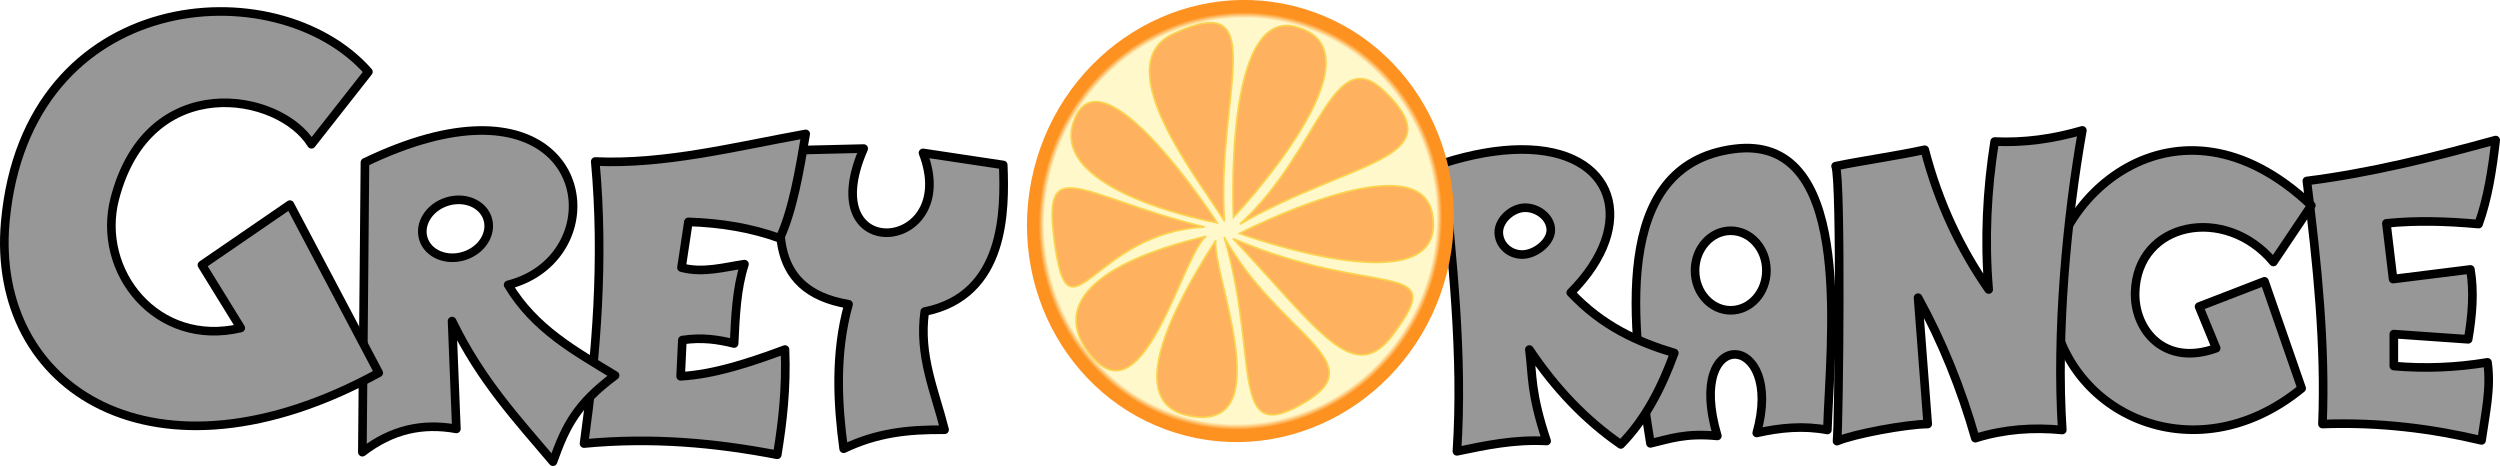
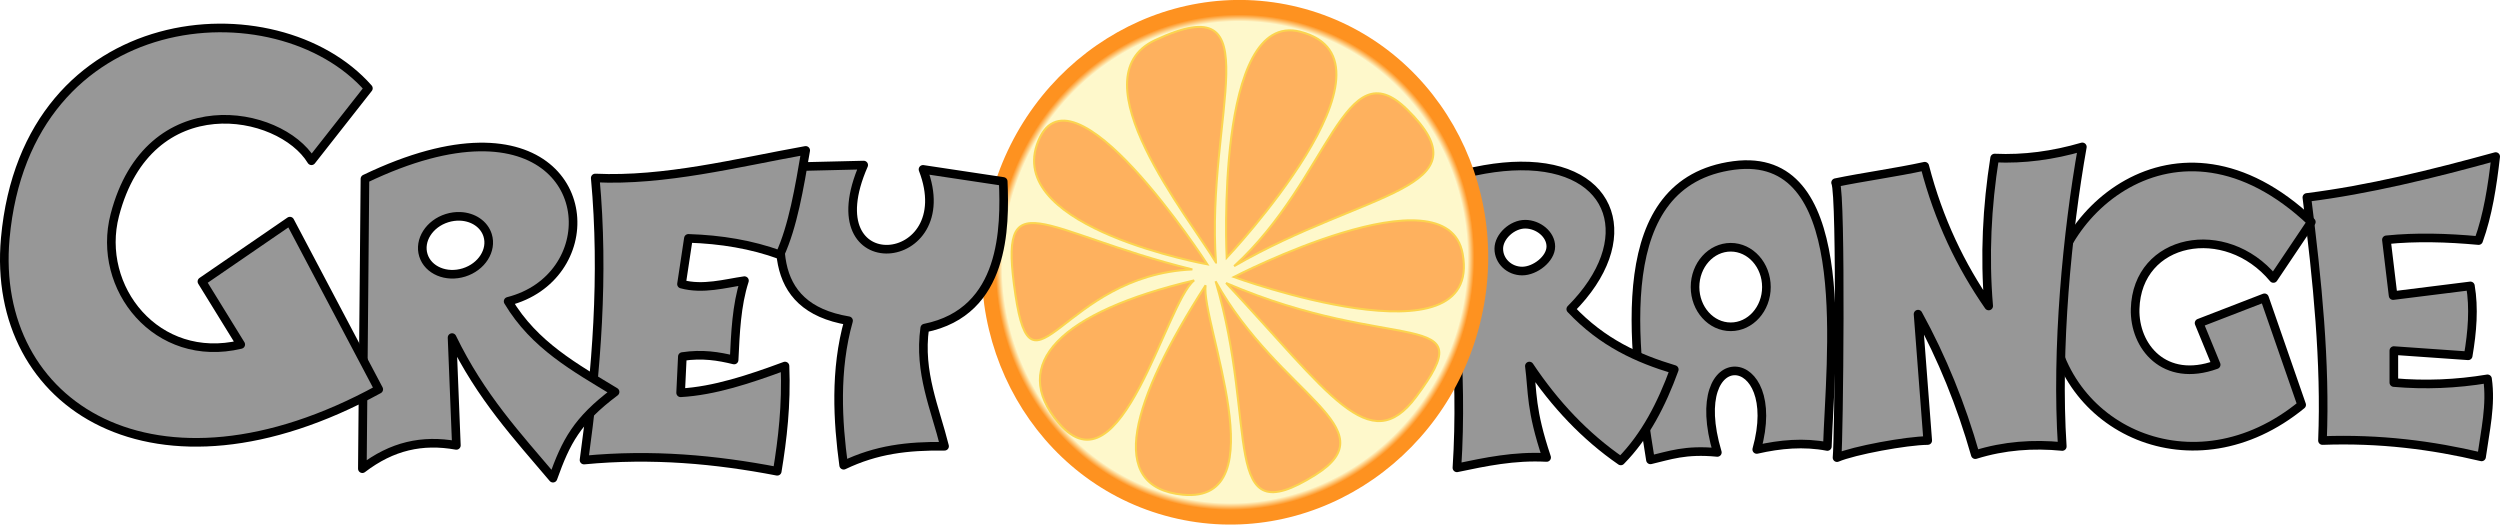
- <svg xmlns="http://www.w3.org/2000/svg" xmlns:xlink="http://www.w3.org/1999/xlink" width="408.996mm" height="76.235mm" viewBox="0 0 1449.197 270.126" id="svg2" version="1.1">
+ <svg xmlns="http://www.w3.org/2000/svg" xmlns:xlink="http://www.w3.org/1999/xlink" width="408.996mm" height="85.811mm" viewBox="0 0 1449.197 304.055" id="svg2" version="1.1">
  <defs id="defs4">
    <linearGradient id="linearGradient4233">
      <stop style="stop-color:#fef8cb;stop-opacity:1" offset="0" id="stop4235" />
      <stop id="stop4243" offset="0.9" style="stop-color:#fef8cb;stop-opacity:1" />
      <stop id="stop4241" offset="0.926" style="stop-color:#fe9220;stop-opacity:1" />
      <stop style="stop-color:#fe9220;stop-opacity:1" offset="1" id="stop4237" />
    </linearGradient>
    <radialGradient xlink:href="#linearGradient4233" id="radialGradient4239" cx="927.794" cy="256.429" fx="927.794" fy="256.429" r="126" gradientTransform="matrix(1,0,0,1.039683,0,-10.17572)" gradientUnits="userSpaceOnUse" />
  </defs>
-   <g id="layer2" transform="translate(-118.4522,-346.3741)">
+   <g id="layer2" transform="translate(-118.4522,-336.8136)">
    <path style="fill:#979797;fill-opacity:1;fill-rule:evenodd;stroke:#000000;stroke-width:5;stroke-linecap:butt;stroke-linejoin:round;stroke-miterlimit:4;stroke-dasharray:none;stroke-opacity:1" d="m 1455.692,451.269 c 6.115,48.3 10.894,96.027 9.05,140.915 33.246,-1.225 63.562,2.676 92.22,9.481 2.098,-15.083 5.652,-30.165 3.447,-45.248 -18.099,3.014 -36.198,3.737 -54.297,2.155 l 0,-18.53 43.093,3.017 c 2.392,-13.993 3.477,-27.659 1.293,-40.508 l -44.817,5.602 -3.878,-32.32 c 17.178,-1.759 35.111,-1.25 53.436,0.431 5.373,-14.852 7.952,-31.567 9.912,-48.695 -36.943,10.189 -73.653,19.21 -109.457,23.701 z" id="path4259" />
    <path style="fill:#979797;fill-opacity:1;fill-rule:evenodd;stroke:#000000;stroke-width:5;stroke-linecap:butt;stroke-linejoin:round;stroke-miterlimit:4;stroke-dasharray:none;stroke-opacity:1" d="m 1393.207,524.096 37.922,-14.652 21.547,62.054 c -62.631,51.333 -141.06,14.078 -145.655,-53.436 -3.668,-53.893 72.136,-127.5 151.257,-52.574 l -21.978,32.751 c -27.74,-33.328 -79.026,-23.604 -80.153,17.668 -0.592,21.691 16.905,43.218 46.972,32.32 z" id="path4257" />
    <path style="fill:#979797;fill-opacity:1;fill-rule:evenodd;stroke:#000000;stroke-width:5;stroke-linecap:square;stroke-linejoin:round;stroke-miterlimit:4;stroke-dasharray:none;stroke-opacity:1" d="m 1183.342,602.095 c 1.08,-9.874 2.588,-152.352 -0.84,-159.394 15.557,-3.255 34.786,-5.844 51.69,-9.532 8.095,31.264 20.927,57.79 37.06,81.015 -2.468,-29.188 -0.976,-57.716 3.447,-85.756 16.95,0.791 33.9,-1.51 50.85,-6.464 -8.77,49.343 -15.325,116.723 -11.635,173.666 -16.806,-1.634 -33.613,-0.515 -50.419,4.74 -8.215,-28.856 -19.221,-56.037 -33.182,-81.446 l 5.602,73.259 c -12.236,0.075 -42.91,5.739 -52.574,9.911 z" id="path4255" />
    <path style="fill:#979797;fill-opacity:1;fill-rule:evenodd;stroke:#000000;stroke-width:5;stroke-linecap:butt;stroke-linejoin:round;stroke-miterlimit:4;stroke-dasharray:none;stroke-opacity:1" d="m 1129.807,432.23 c -2.041,0.048 -4.16,0.215 -6.363,0.508 -71.665,9.527 -59.167,102.891 -48.266,170.65 10.982,-2.548 20.166,-6.126 38.785,-4.311 -19.285,-64.697 39.376,-60.73 22.838,-1.723 13.646,-3.118 27.293,-4.337 40.939,-1.725 1.702,-51.445 15.324,-164.883 -47.934,-163.4 z m -8.088,47.91 a 20.685,23.055 0 0 1 20.686,23.055 20.685,23.055 0 0 1 -20.686,23.055 20.685,23.055 0 0 1 -20.686,-23.055 20.685,23.055 0 0 1 20.686,-23.055 z" id="path4250" />
    <path style="fill:#979797;fill-opacity:1;fill-rule:evenodd;stroke:#000000;stroke-width:5;stroke-linecap:butt;stroke-linejoin:round;stroke-miterlimit:4;stroke-dasharray:none;stroke-opacity:1" d="M 999.803,433.029 C 987.049,433.131 972.07,435.589 955,441 c 5.131,55.359 11.682,110.54 8,167 16.601,-3.465 33.16,-7.013 52,-6 -9.388,-28.046 -8.016,-37.646 -10,-53 14.854,22.271 32.401,40.772 53,55 14.217,-14.431 23.654,-32.844 31,-53 -21.068,-6.326 -41.577,-15.446 -60,-35 39.52,-39.593 26.068,-83.41 -29.197,-82.971 z m 2.763,33.753 c 7.497,10e-5 14.867,5.788 14.867,12.928 -10e-5,7.14 -9.094,14.22 -16.591,14.221 -7.497,-9e-5 -13.574,-5.788 -13.574,-12.928 1.5e-4,-7.14 7.801,-14.22 15.298,-14.221 z" id="path4245" />
-     <ellipse style="opacity:1;fill:url(#radialGradient4239);fill-opacity:1;fill-rule:evenodd;stroke:none;stroke-width:5.167;stroke-linecap:round;stroke-linejoin:round;stroke-miterlimit:4;stroke-dasharray:none;stroke-dashoffset:0;stroke-opacity:1" id="path4231" cx="927.794" cy="256.429" rx="123.417" ry="128.417" transform="matrix(0.9699381,0.2433517,-0.2433517,0.9699381,0,0)" />
+     <g id="g4167" transform="matrix(1.186546,0,0,1.186546,-159.4192,-74.17527)">
+       <ellipse transform="matrix(0.9699381,0.2433517,-0.2433517,0.9699381,0,0)" ry="128.417" rx="123.417" cy="256.429" cx="927.794" id="path4231" style="opacity:1;fill:url(#radialGradient4239);fill-opacity:1;fill-rule:evenodd;stroke:none;stroke-width:5.167;stroke-linecap:round;stroke-linejoin:round;stroke-miterlimit:4;stroke-dasharray:none;stroke-dashoffset:0;stroke-opacity:1" />
+       <path id="path4280" d="m 833.464,472.312 c 0,0 -5.885,-121.175 35.929,-110.448 55.031,14.118 -35.929,110.448 -35.929,110.448 z" style="fill:#feb15e;fill-opacity:1;fill-rule:evenodd;stroke:#fbd44f;stroke-width:1px;stroke-linecap:butt;stroke-linejoin:miter;stroke-opacity:1" />
+       <path style="fill:#feb15e;fill-opacity:1;fill-rule:evenodd;stroke:#fbd44f;stroke-width:1px;stroke-linecap:butt;stroke-linejoin:miter;stroke-opacity:1" d="m 837.107,476.393 c 46.988,-43.093 53.703,-106.82 84.496,-76.561 39.926,39.234 -20.216,39.43 -84.496,76.561 z" id="path4284" />
+       <path id="path4286" d="m 836.953,481.697 c 0,0 104.048,-53.827 111.8,-11.361 10.203,55.889 -111.8,11.361 -111.8,11.361 z" style="fill:#feb15e;fill-opacity:1;fill-rule:evenodd;stroke:#fbd44f;stroke-width:1px;stroke-linecap:butt;stroke-linejoin:miter;stroke-opacity:1" />
+       <path id="path4288" d="m 833.171,484.64 c 82.774,35.568 126.322,10.775 92.816,55.654 -22.699,30.404 -42.096,-1.449 -92.816,-55.654 z" style="fill:#feb15e;fill-opacity:1;fill-rule:evenodd;stroke:#fbd44f;stroke-width:1px;stroke-linecap:butt;stroke-linejoin:miter;stroke-opacity:1" />
+       <path id="path4290" d="m 828.049,483.795 c 31.036,55.692 85.265,71.664 48.695,94.61 C 829.328,608.156 849.279,554.928 828.049,483.795 Z" style="fill:#feb15e;fill-opacity:1;fill-rule:evenodd;stroke:#fbd44f;stroke-width:1px;stroke-linecap:butt;stroke-linejoin:miter;stroke-opacity:1" />
+       <path style="fill:#feb15e;fill-opacity:1;fill-rule:evenodd;stroke:#fbd44f;stroke-width:1px;stroke-linecap:butt;stroke-linejoin:miter;stroke-opacity:1" d="M 828.237,474.635 C 815.131,452.617 759.394,384.353 798.472,366.008 c 58.129,-27.289 24.721,35.902 29.766,108.627 z" id="path4292" />
+       <path style="fill:#feb15e;fill-opacity:1;fill-rule:evenodd;stroke:#fbd44f;stroke-width:1px;stroke-linecap:butt;stroke-linejoin:miter;stroke-opacity:1" d="m 824.033,475.513 c 0,0 -97.091,-17.442 -83.317,-58.353 15.614,-46.38 83.317,58.353 83.317,58.353 z" id="path4294" />
+       <path style="fill:#feb15e;fill-opacity:1;fill-rule:evenodd;stroke:#fbd44f;stroke-width:1px;stroke-linecap:butt;stroke-linejoin:miter;stroke-opacity:1" d="m 823.168,485.742 c -2.344,17.748 35.785,106.856 -11.148,102.313 -37.766,-3.656 -25.156,-45.913 11.148,-102.313 z" id="path4296" />
+       <path id="path4298" d="m 817.579,483.356 c -14.003,11.154 -35.458,105.605 -66.103,69.768 -24.659,-28.837 0.827,-54.344 66.103,-69.768 z" style="fill:#feb15e;fill-opacity:1;fill-rule:evenodd;stroke:#fbd44f;stroke-width:1px;stroke-linecap:butt;stroke-linejoin:miter;stroke-opacity:1" />
+       <path id="path4300" d="m 816.703,478 c -63.691,2.88 -78.175,67.596 -86.434,12.449 -8.659,-57.819 11.536,-31.008 86.434,-12.449 z" style="fill:#feb15e;fill-opacity:1;fill-rule:evenodd;stroke:#fbd44f;stroke-width:1px;stroke-linecap:butt;stroke-linejoin:miter;stroke-opacity:1" />
+     </g>
    <path style="fill:#979797;fill-opacity:1;fill-rule:evenodd;stroke:#000000;stroke-width:5;stroke-linecap:butt;stroke-linejoin:round;stroke-miterlimit:4;stroke-dasharray:none;stroke-opacity:1" d="m 577.5,433.5 c -9.948,39.663 -16.016,81.104 32.843,89.232 -8.097,28.632 -6.266,58.598 -2.843,83.768 18.974,-9.091 36.86,-11.242 58.5,-11 -5.399,-21.829 -15.123,-42.804 -11.5,-68.5 46.864,-9.401 46.535,-58.788 45.5,-85 l -46.5,-7 c 22.353,58.035 -64.474,66.151 -34.379,-2.5 z" id="path4227" />
    <path style="fill:#979797;fill-opacity:1;fill-rule:evenodd;stroke:#000000;stroke-width:5;stroke-linecap:butt;stroke-linejoin:round;stroke-miterlimit:4;stroke-dasharray:none;stroke-opacity:1" d="m 463.5,440 c 5.244,56.713 0.633,111.824 -6.5,163.5 39.522,-3.787 76.389,-0.352 112,6.5 3.081,-18.752 5.384,-38.283 4.5,-61 -20.664,7.654 -41.152,14.427 -60.5,15.5 l 1,-21 c 11.616,-1.758 21.021,-0.198 30,2 0.757,-15.748 1.355,-31.548 6,-46 -11.222,1.614 -24.029,5.383 -36.5,2 l 4,-26.5 c 18.953,0.593 36.713,3.575 53,9.5 7.627,-16.664 11.268,-38.643 15,-60.5 -40.333,7.255 -81.667,17.868 -122,16 z" id="path4225" />
    <path style="fill:#979797;fill-opacity:1;fill-rule:evenodd;stroke:#000000;stroke-width:5;stroke-linecap:butt;stroke-linejoin:round;stroke-miterlimit:4;stroke-dasharray:none;stroke-opacity:1" d="M 396.227,422.033 C 378.646,422.322 356.647,427.695 330,440.5 l -1.5,168 C 345.639,595.359 363.223,591.447 383,595 l -2.5,-62.5 c 16.731,34.551 37.938,57.165 58.5,81.5 7.573,-21.167 13.78,-33.333 36,-50 -22.993,-14.011 -46.736,-26.897 -62,-52.5 53.171,-13.5 52.198,-90.601 -16.773,-89.467 z m -11.021,40.195 a 16.5,19.5 72.614 0 1 15.904,10.945 16.5,19.5 72.614 0 1 -13.68,21.572 16.5,19.5 72.614 0 1 -23.539,-9.92 16.5,19.5 72.614 0 1 13.68,-21.572 16.5,19.5 72.614 0 1 7.635,-1.025 z" id="path4220" />
    <path style="fill:#979797;fill-opacity:1;fill-rule:evenodd;stroke:#000000;stroke-width:5;stroke-linecap:butt;stroke-linejoin:round;stroke-miterlimit:4;stroke-dasharray:none;stroke-opacity:1" d="m 299,430 33,-42 c -53.025,-60.28 -198.213,-49.561 -210.5,87 -8.709,96.789 86.612,158.557 216.5,87.5 l -51.5,-97.5 -51,35 22.5,36.5 c -48.678,11.633 -83.958,-32.879 -73,-75 19.602,-75.399 95.745,-61.455 114,-31.5 z" id="path4218" />
-     <path style="fill:#feb15e;fill-opacity:1;fill-rule:evenodd;stroke:#fbd44f;stroke-width:1px;stroke-linecap:butt;stroke-linejoin:miter;stroke-opacity:1" d="m 833.464,472.312 c 0,0 -5.885,-121.175 35.929,-110.448 55.031,14.118 -35.929,110.448 -35.929,110.448 z" id="path4280" />
-     <path id="path4284" d="m 837.107,476.393 c 46.988,-43.093 53.703,-106.82 84.496,-76.561 39.926,39.234 -20.216,39.43 -84.496,76.561 z" style="fill:#feb15e;fill-opacity:1;fill-rule:evenodd;stroke:#fbd44f;stroke-width:1px;stroke-linecap:butt;stroke-linejoin:miter;stroke-opacity:1" />
-     <path style="fill:#feb15e;fill-opacity:1;fill-rule:evenodd;stroke:#fbd44f;stroke-width:1px;stroke-linecap:butt;stroke-linejoin:miter;stroke-opacity:1" d="m 836.953,481.697 c 0,0 104.048,-53.827 111.8,-11.361 10.203,55.889 -111.8,11.361 -111.8,11.361 z" id="path4286" />
-     <path style="fill:#feb15e;fill-opacity:1;fill-rule:evenodd;stroke:#fbd44f;stroke-width:1px;stroke-linecap:butt;stroke-linejoin:miter;stroke-opacity:1" d="m 833.171,484.64 c 82.774,35.568 126.322,10.775 92.816,55.654 -22.699,30.404 -42.096,-1.449 -92.816,-55.654 z" id="path4288" />
-     <path style="fill:#feb15e;fill-opacity:1;fill-rule:evenodd;stroke:#fbd44f;stroke-width:1px;stroke-linecap:butt;stroke-linejoin:miter;stroke-opacity:1" d="m 828.049,483.795 c 31.036,55.692 85.265,71.664 48.695,94.61 C 829.328,608.156 849.279,554.928 828.049,483.795 Z" id="path4290" />
-     <path id="path4292" d="M 828.237,474.635 C 815.131,452.617 759.394,384.353 798.472,366.008 c 58.129,-27.289 24.721,35.902 29.766,108.627 z" style="fill:#feb15e;fill-opacity:1;fill-rule:evenodd;stroke:#fbd44f;stroke-width:1px;stroke-linecap:butt;stroke-linejoin:miter;stroke-opacity:1" />
-     <path id="path4294" d="m 824.033,475.513 c 0,0 -97.091,-17.442 -83.317,-58.353 15.614,-46.38 83.317,58.353 83.317,58.353 z" style="fill:#feb15e;fill-opacity:1;fill-rule:evenodd;stroke:#fbd44f;stroke-width:1px;stroke-linecap:butt;stroke-linejoin:miter;stroke-opacity:1" />
-     <path id="path4296" d="m 823.168,485.742 c -2.344,17.748 35.785,106.856 -11.148,102.313 -37.766,-3.656 -25.156,-45.913 11.148,-102.313 z" style="fill:#feb15e;fill-opacity:1;fill-rule:evenodd;stroke:#fbd44f;stroke-width:1px;stroke-linecap:butt;stroke-linejoin:miter;stroke-opacity:1" />
-     <path style="fill:#feb15e;fill-opacity:1;fill-rule:evenodd;stroke:#fbd44f;stroke-width:1px;stroke-linecap:butt;stroke-linejoin:miter;stroke-opacity:1" d="m 817.579,483.356 c -14.003,11.154 -35.458,105.605 -66.103,69.768 -24.659,-28.837 0.827,-54.344 66.103,-69.768 z" id="path4298" />
-     <path style="fill:#feb15e;fill-opacity:1;fill-rule:evenodd;stroke:#fbd44f;stroke-width:1px;stroke-linecap:butt;stroke-linejoin:miter;stroke-opacity:1" d="m 816.703,478 c -63.691,2.88 -78.175,67.596 -86.434,12.449 -8.659,-57.819 11.536,-31.008 86.434,-12.449 z" id="path4300" />
  </g>
</svg>
